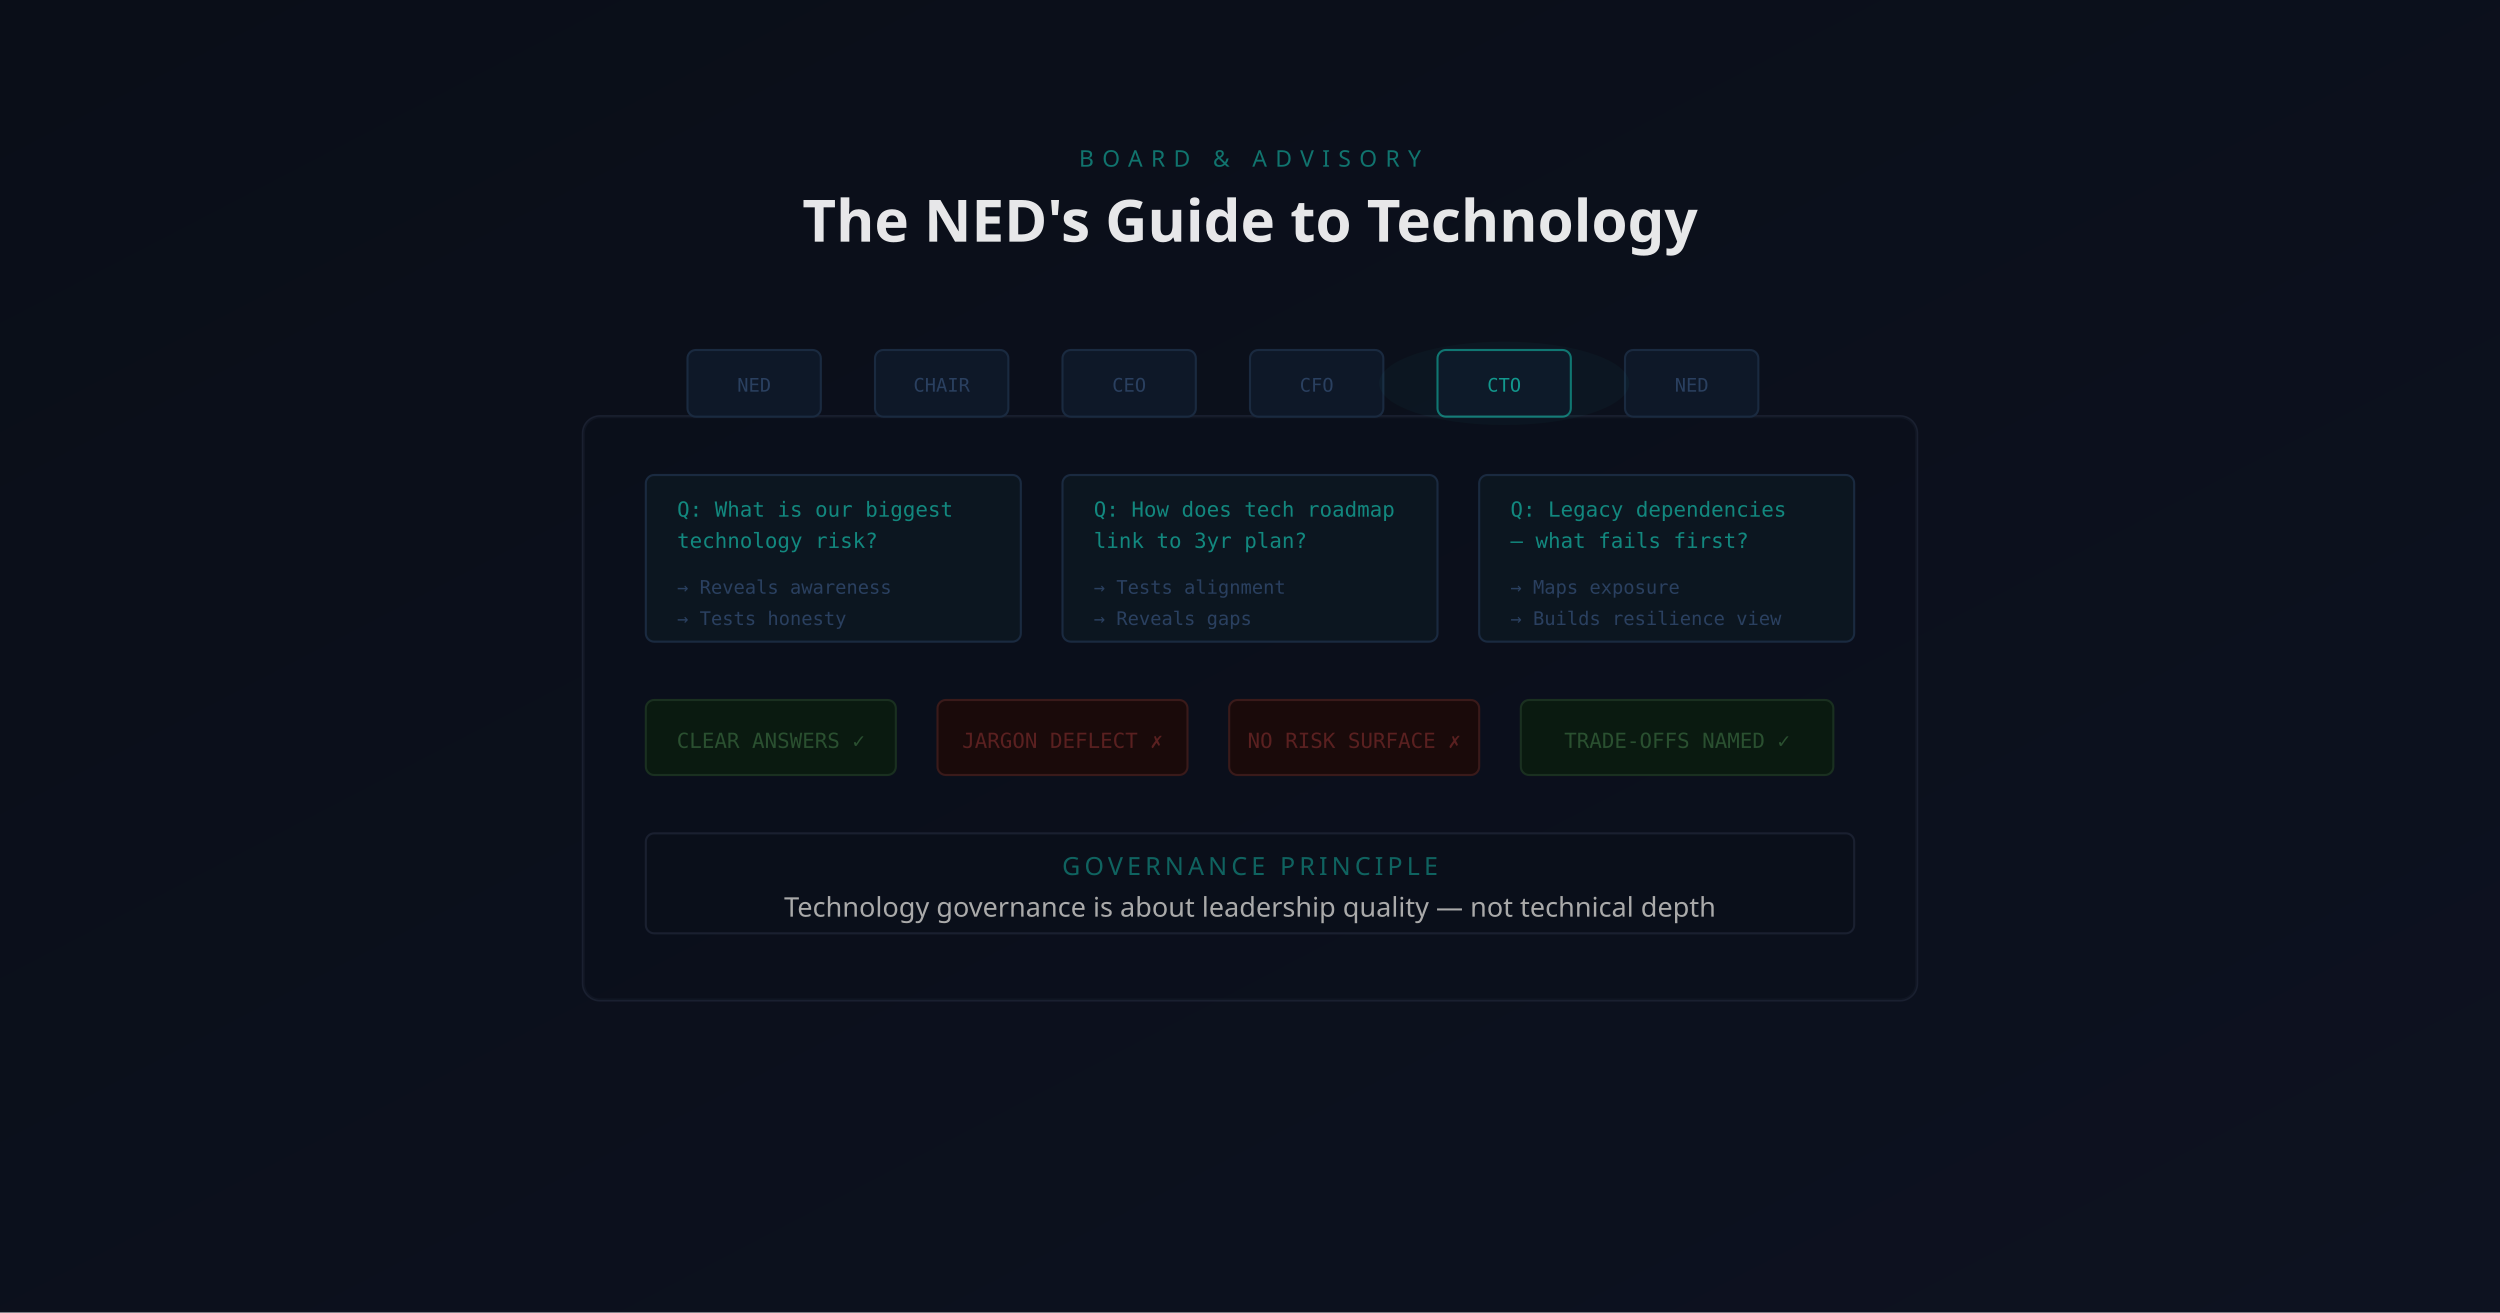
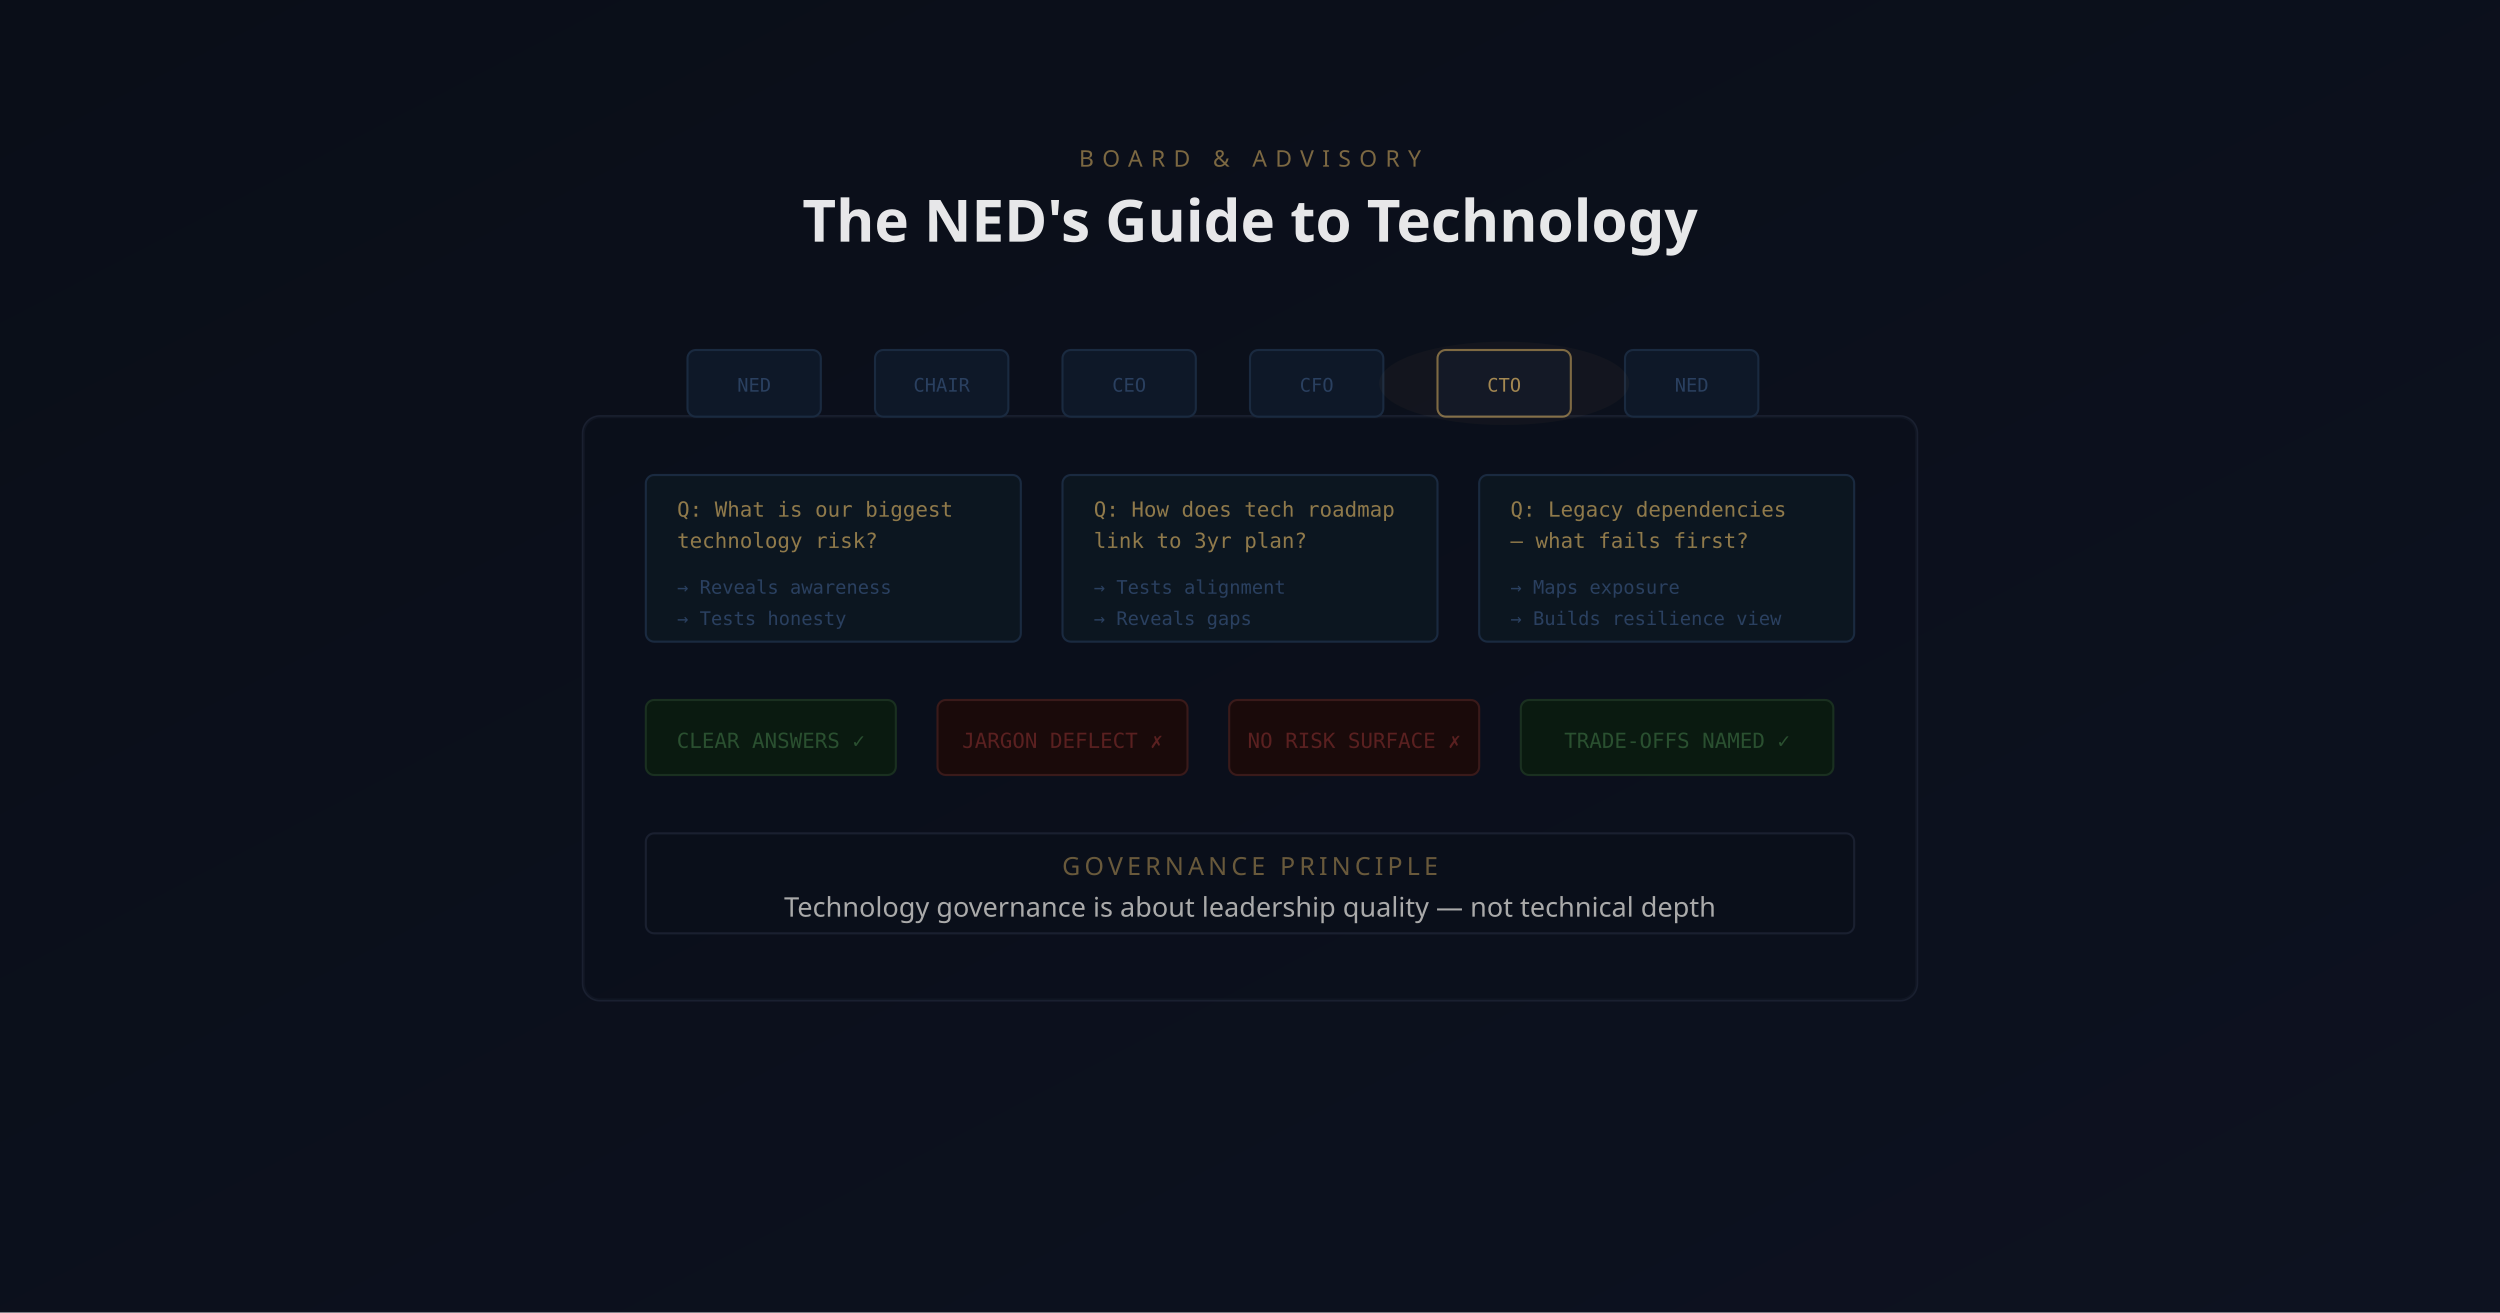
<svg xmlns="http://www.w3.org/2000/svg" viewBox="0 0 1200 630" width="1200" height="630">
  <defs>
    <linearGradient id="bg" x1="0%" y1="0%" x2="100%" y2="100%">
      <stop offset="0%" style="stop-color:#0a0e18" />
      <stop offset="100%" style="stop-color:#0d1220" />
    </linearGradient>
  </defs>
  <rect width="1200" height="630" fill="url(#bg)" />
  <rect x="280" y="200" width="640" height="280" rx="8" fill="none" stroke="#1a2030" stroke-width="1.5" />
  <rect x="280" y="200" width="640" height="280" rx="8" fill="#0a0f1a" opacity="0.6" />
  <rect x="330" y="168" width="64" height="32" rx="4" fill="#0e1828" stroke="#1a2a40" stroke-width="1" />
  <text x="362" y="188" font-family="monospace" font-size="9" fill="#2a4060" text-anchor="middle">NED</text>
  <rect x="420" y="168" width="64" height="32" rx="4" fill="#0e1828" stroke="#1a2a40" stroke-width="1" />
  <text x="452" y="188" font-family="monospace" font-size="9" fill="#2a4060" text-anchor="middle">CHAIR</text>
  <rect x="510" y="168" width="64" height="32" rx="4" fill="#0e1828" stroke="#1a2a40" stroke-width="1" />
  <text x="542" y="188" font-family="monospace" font-size="9" fill="#2a4060" text-anchor="middle">CEO</text>
  <rect x="600" y="168" width="64" height="32" rx="4" fill="#0e1828" stroke="#1a2a40" stroke-width="1" />
  <text x="632" y="188" font-family="monospace" font-size="9" fill="#2a4060" text-anchor="middle">CFO</text>
-   <rect x="690" y="168" width="64" height="32" rx="4" fill="#0e1828" stroke="#14B8A6" stroke-width="1" opacity="0.6" />
-   <text x="722" y="188" font-family="monospace" font-size="9" fill="#14B8A6" text-anchor="middle" opacity="0.8">CTO</text>
+   <rect x="690" y="168" width="64" height="32" rx="4" fill="#0e1828" stroke="#C8A45C" stroke-width="1" opacity="0.6" />
+   <text x="722" y="188" font-family="monospace" font-size="9" fill="#C8A45C" text-anchor="middle" opacity="0.8">CTO</text>
  <rect x="780" y="168" width="64" height="32" rx="4" fill="#0e1828" stroke="#1a2a40" stroke-width="1" />
  <text x="812" y="188" font-family="monospace" font-size="9" fill="#2a4060" text-anchor="middle">NED</text>
  <rect x="310" y="228" width="180" height="80" rx="4" fill="#0c1620" stroke="#1a2a40" stroke-width="1" />
-   <text x="325" y="248" font-family="monospace" font-size="10" fill="#14B8A6" opacity="0.7">Q: What is our biggest</text>
-   <text x="325" y="263" font-family="monospace" font-size="10" fill="#14B8A6" opacity="0.7">   technology risk?</text>
+   <text x="325" y="248" font-family="monospace" font-size="10" fill="#C8A45C" opacity="0.7">Q: What is our biggest</text>
+   <text x="325" y="263" font-family="monospace" font-size="10" fill="#C8A45C" opacity="0.7">   technology risk?</text>
  <text x="325" y="285" font-family="monospace" font-size="9" fill="#2a4060">→ Reveals awareness</text>
  <text x="325" y="300" font-family="monospace" font-size="9" fill="#2a4060">→ Tests honesty</text>
  <rect x="510" y="228" width="180" height="80" rx="4" fill="#0c1620" stroke="#1a2a40" stroke-width="1" />
-   <text x="525" y="248" font-family="monospace" font-size="10" fill="#14B8A6" opacity="0.7">Q: How does tech roadmap</text>
-   <text x="525" y="263" font-family="monospace" font-size="10" fill="#14B8A6" opacity="0.7">   link to 3yr plan?</text>
+   <text x="525" y="248" font-family="monospace" font-size="10" fill="#C8A45C" opacity="0.7">Q: How does tech roadmap</text>
+   <text x="525" y="263" font-family="monospace" font-size="10" fill="#C8A45C" opacity="0.7">   link to 3yr plan?</text>
  <text x="525" y="285" font-family="monospace" font-size="9" fill="#2a4060">→ Tests alignment</text>
  <text x="525" y="300" font-family="monospace" font-size="9" fill="#2a4060">→ Reveals gaps</text>
  <rect x="710" y="228" width="180" height="80" rx="4" fill="#0c1620" stroke="#1a2a40" stroke-width="1" />
-   <text x="725" y="248" font-family="monospace" font-size="10" fill="#14B8A6" opacity="0.7">Q: Legacy dependencies</text>
-   <text x="725" y="263" font-family="monospace" font-size="10" fill="#14B8A6" opacity="0.7">   — what fails first?</text>
+   <text x="725" y="248" font-family="monospace" font-size="10" fill="#C8A45C" opacity="0.7">Q: Legacy dependencies</text>
+   <text x="725" y="263" font-family="monospace" font-size="10" fill="#C8A45C" opacity="0.7">   — what fails first?</text>
  <text x="725" y="285" font-family="monospace" font-size="9" fill="#2a4060">→ Maps exposure</text>
  <text x="725" y="300" font-family="monospace" font-size="9" fill="#2a4060">→ Builds resilience view</text>
  <rect x="310" y="336" width="120" height="36" rx="4" fill="#0a1a10" stroke="#1a3020" stroke-width="1" />
  <text x="370" y="359" font-family="monospace" font-size="10" fill="#2a5030" text-anchor="middle">CLEAR ANSWERS ✓</text>
  <rect x="450" y="336" width="120" height="36" rx="4" fill="#1a0a0a" stroke="#3a1a1a" stroke-width="1" />
  <text x="510" y="359" font-family="monospace" font-size="10" fill="#5a2020" text-anchor="middle">JARGON DEFLECT ✗</text>
  <rect x="590" y="336" width="120" height="36" rx="4" fill="#1a0a0a" stroke="#3a1a1a" stroke-width="1" />
  <text x="650" y="359" font-family="monospace" font-size="10" fill="#5a2020" text-anchor="middle">NO RISK SURFACE ✗</text>
  <rect x="730" y="336" width="150" height="36" rx="4" fill="#0a1a10" stroke="#1a3020" stroke-width="1" />
  <text x="805" y="359" font-family="monospace" font-size="10" fill="#2a5030" text-anchor="middle">TRADE-OFFS NAMED ✓</text>
  <rect x="310" y="400" width="580" height="48" rx="4" fill="#0a0f1a" stroke="#1a2030" stroke-width="1" />
-   <text x="600" y="420" font-family="'Space Grotesk', sans-serif" font-size="12" fill="#14B8A6" opacity="0.5" text-anchor="middle" letter-spacing="2">GOVERNANCE PRINCIPLE</text>
+   <text x="600" y="420" font-family="'Space Grotesk', sans-serif" font-size="12" fill="#C8A45C" opacity="0.5" text-anchor="middle" letter-spacing="2">GOVERNANCE PRINCIPLE</text>
  <text x="600" y="440" font-family="'Space Grotesk', sans-serif" font-size="13" fill="#aaa" text-anchor="middle">Technology governance is about leadership quality — not technical depth</text>
-   <text x="600" y="80" font-family="'Space Grotesk', sans-serif" font-size="11" fill="#14B8A6" opacity="0.6" letter-spacing="4" text-anchor="middle">BOARD &amp; ADVISORY</text>
+   <text x="600" y="80" font-family="'Space Grotesk', sans-serif" font-size="11" fill="#C8A45C" opacity="0.6" letter-spacing="4" text-anchor="middle">BOARD &amp; ADVISORY</text>
  <text x="600" y="116" font-family="'Space Grotesk', sans-serif" font-size="28" font-weight="700" fill="#fff" opacity="0.9" text-anchor="middle">The NED's Guide to Technology</text>
-   <ellipse cx="722" cy="184" rx="60" ry="20" fill="#14B8A6" opacity="0.04" />
+   <ellipse cx="722" cy="184" rx="60" ry="20" fill="#C8A45C" opacity="0.04" />
</svg>
